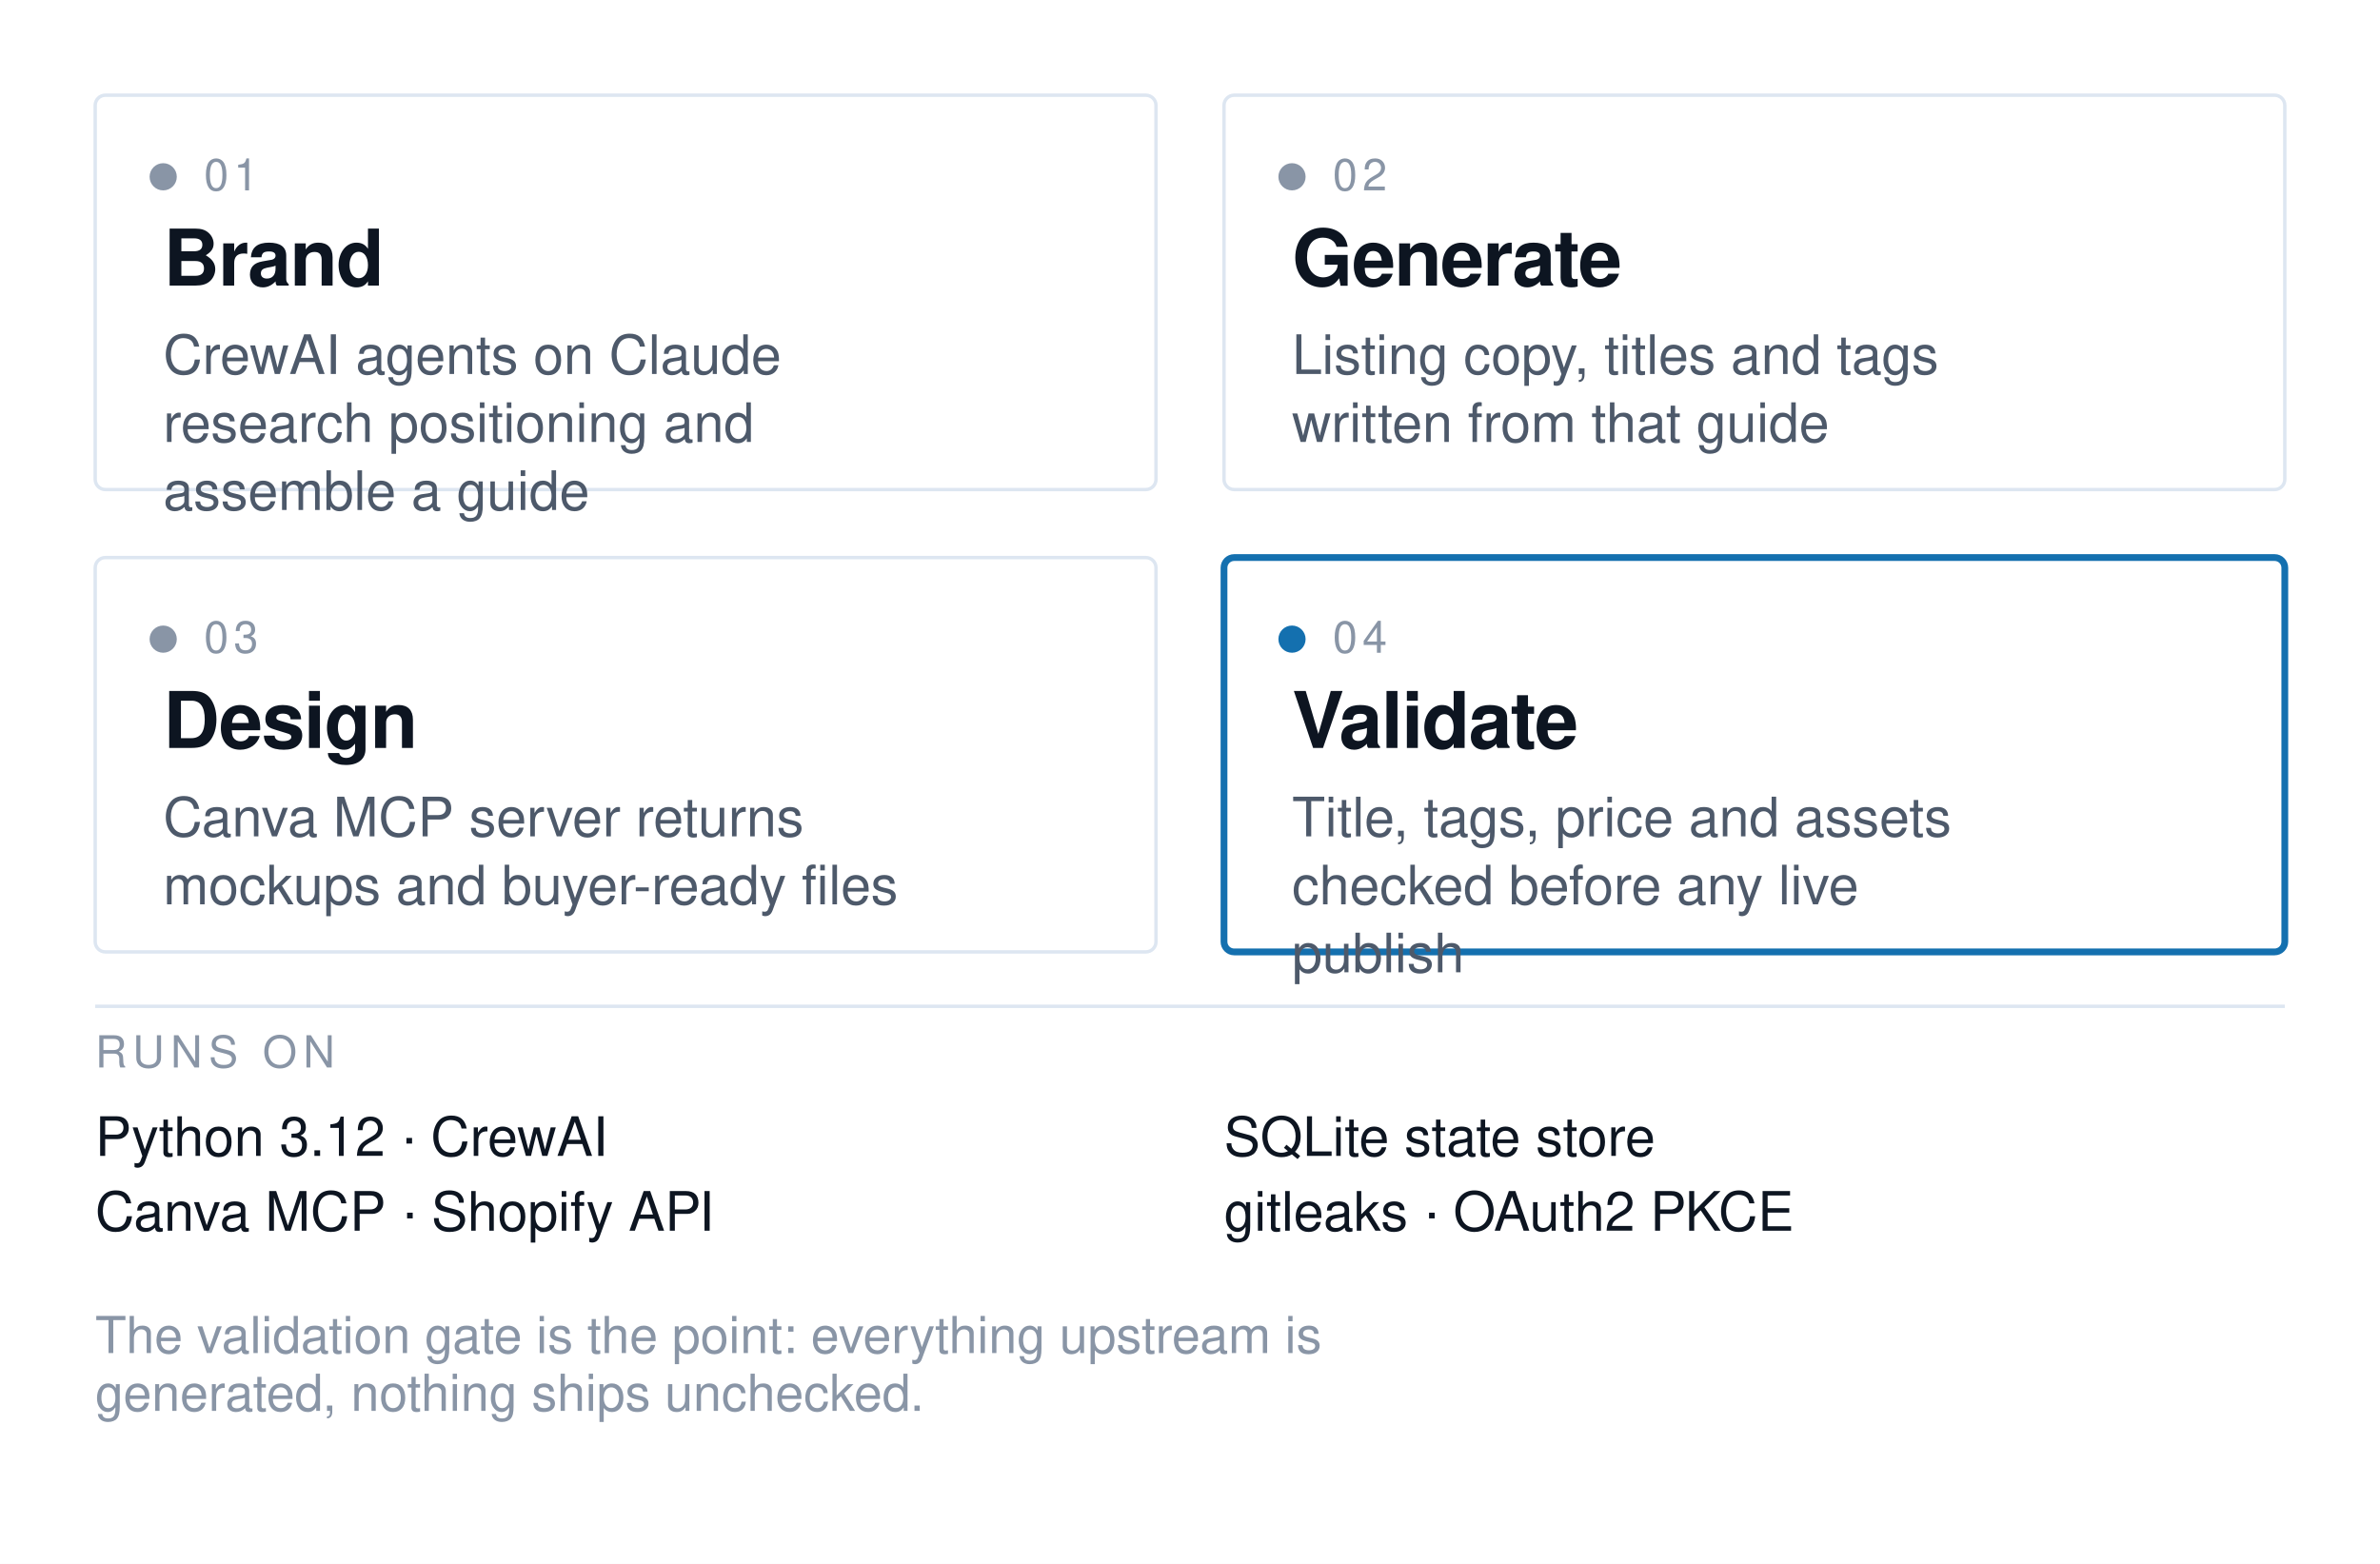
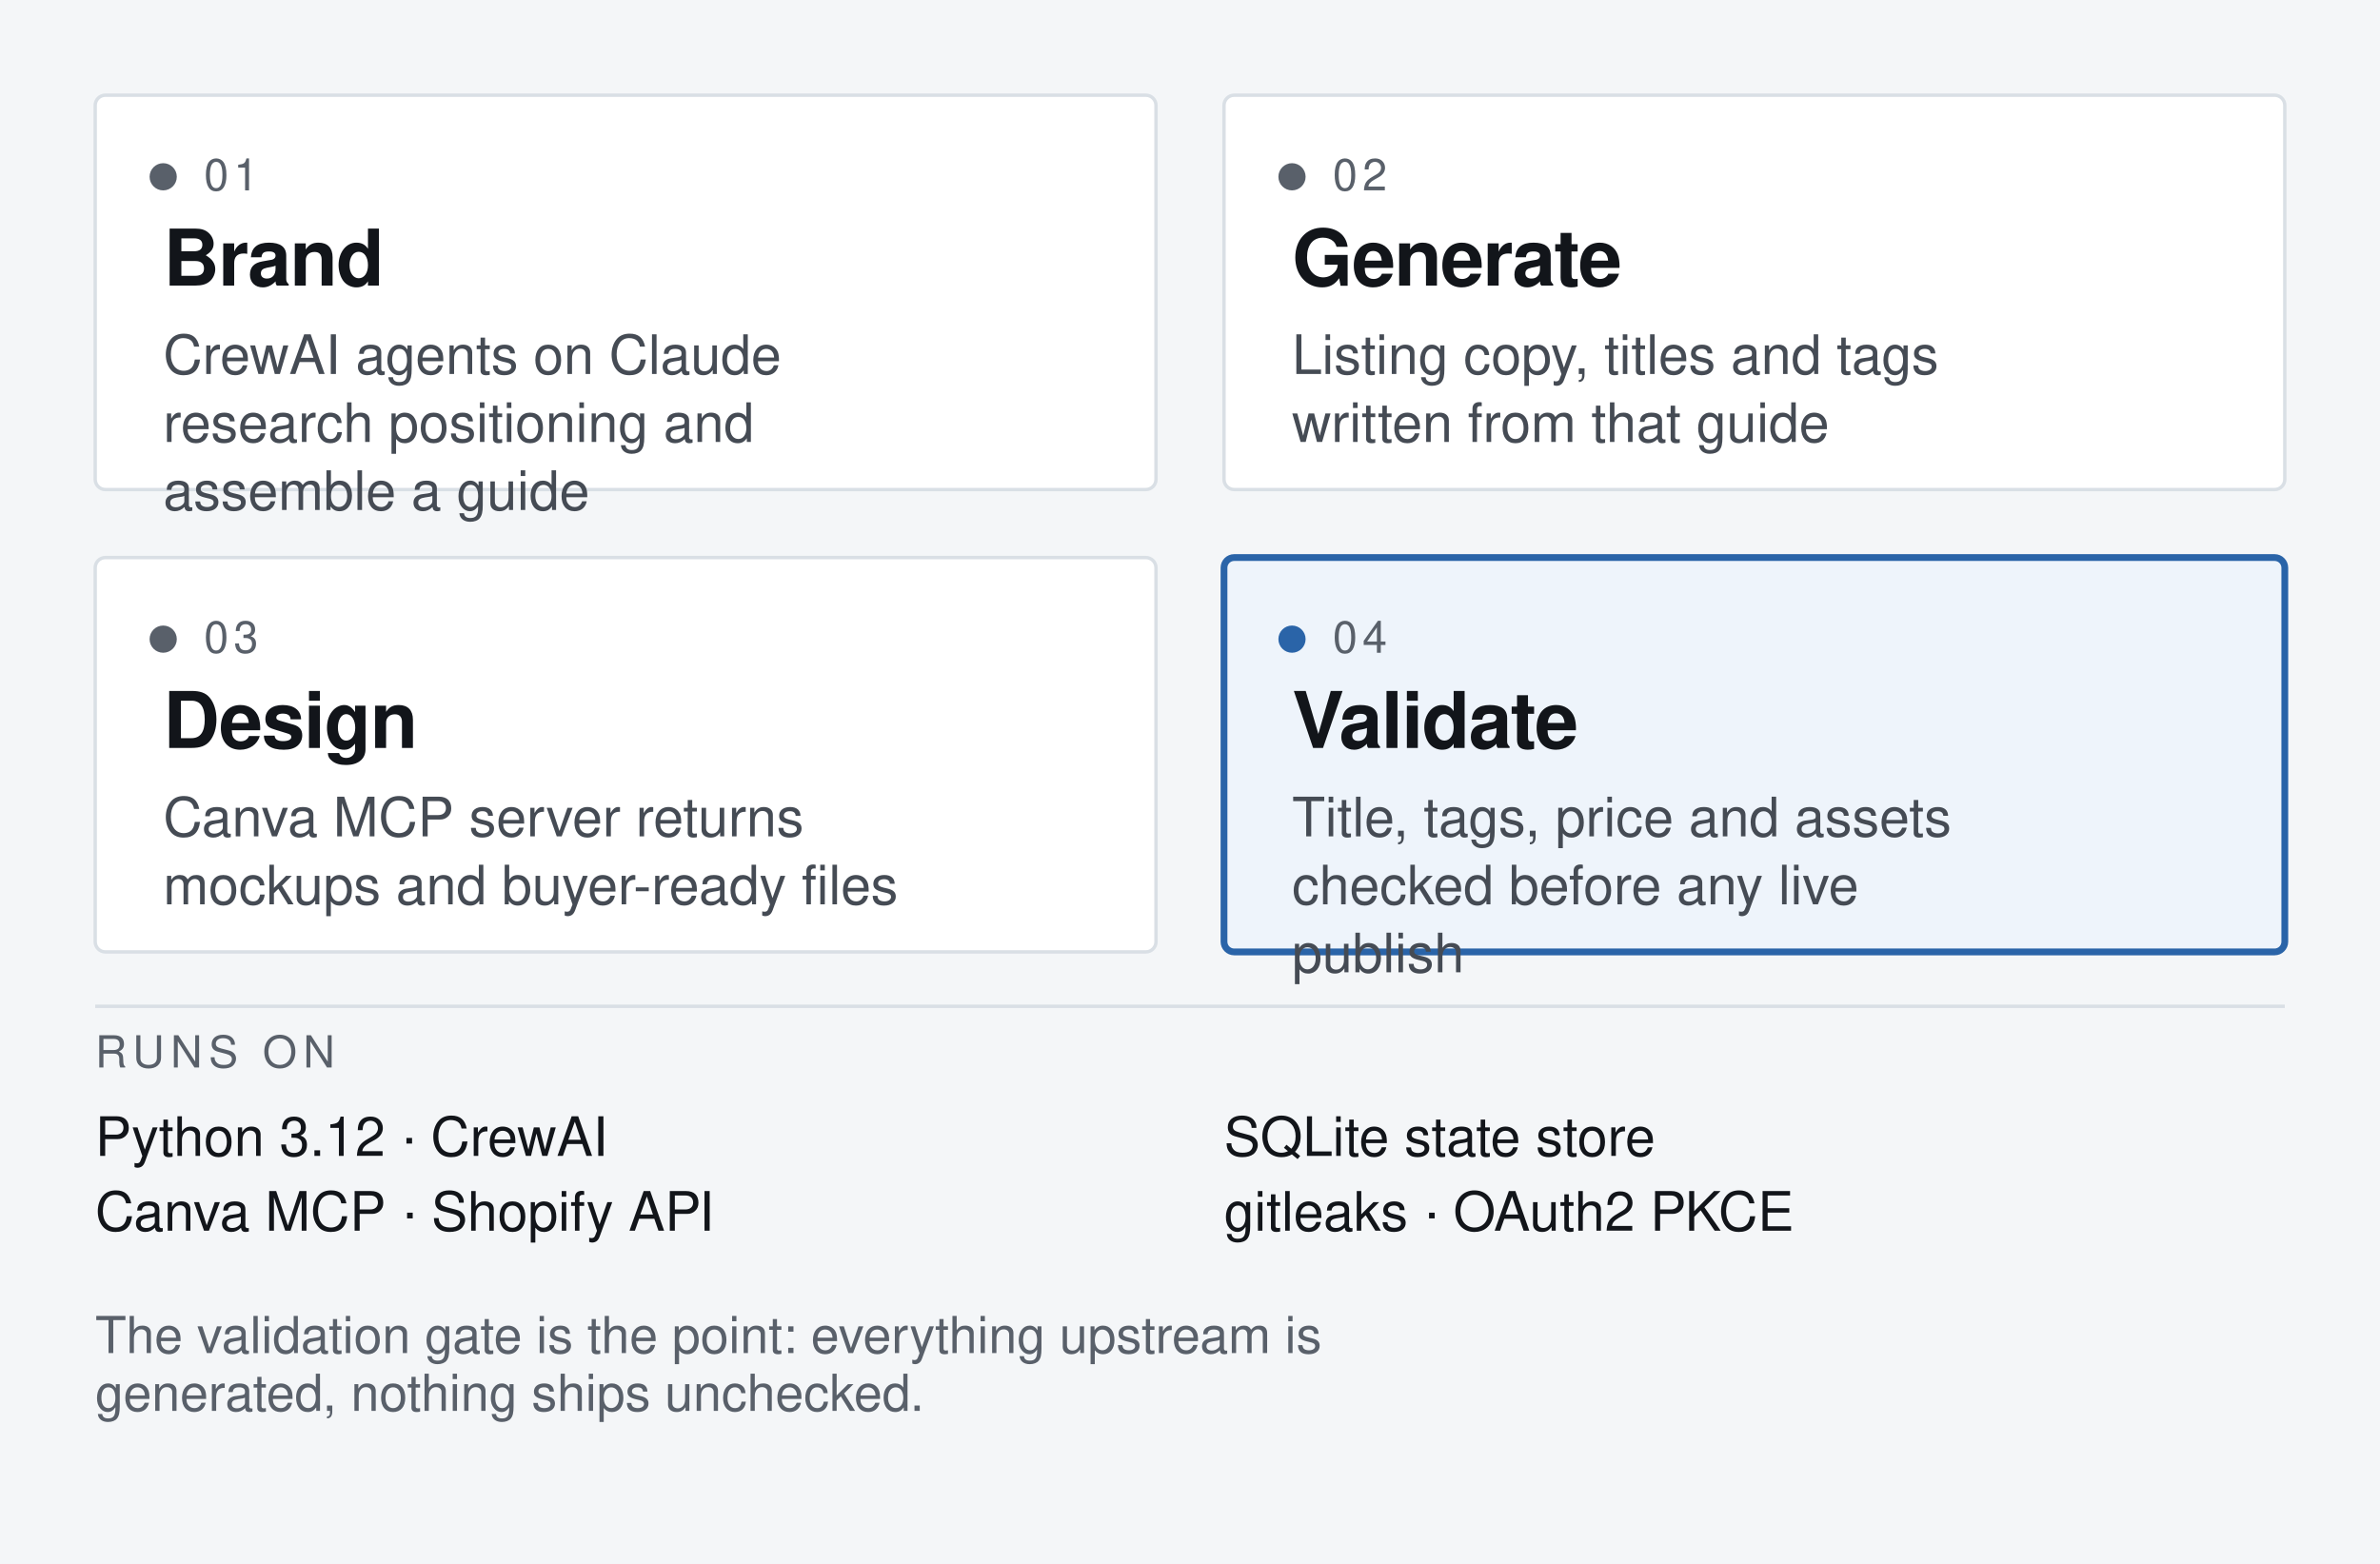
<svg xmlns="http://www.w3.org/2000/svg" viewBox="0 0 700 460" width="700" height="460" role="img" aria-label="pipeline diagram">
-   <rect width="700" height="460" fill="#ffffff" />
-   <rect x="28.0" y="28" width="312.0" height="116" rx="3" fill="#ffffff" stroke="#dde6f1" stroke-width="1" />
-   <circle cx="48.0" cy="52" r="4" fill="#8995a6" />
-   <text x="60.0" y="56" font-family="'Helvetica Neue',Helvetica,Arial,sans-serif" font-size="13" letter-spacing="1.5" fill="#8995a6">01</text>
-   <text x="48.0" y="84" font-family="'Helvetica Neue',Helvetica,Arial,sans-serif" font-size="23" font-weight="600" letter-spacing="-0.4" fill="#0d1521">Brand</text>
-   <text x="48.0" y="110" font-family="'Helvetica Neue',Helvetica,Arial,sans-serif" font-size="16" fill="#4d596a">CrewAI agents on Claude</text>
-   <text x="48.0" y="130" font-family="'Helvetica Neue',Helvetica,Arial,sans-serif" font-size="16" fill="#4d596a">research positioning and</text>
-   <text x="48.0" y="150" font-family="'Helvetica Neue',Helvetica,Arial,sans-serif" font-size="16" fill="#4d596a">assemble a guide</text>
-   <rect x="360.0" y="28" width="312.0" height="116" rx="3" fill="#ffffff" stroke="#dde6f1" stroke-width="1" />
-   <circle cx="380.0" cy="52" r="4" fill="#8995a6" />
-   <text x="392.0" y="56" font-family="'Helvetica Neue',Helvetica,Arial,sans-serif" font-size="13" letter-spacing="1.5" fill="#8995a6">02</text>
-   <text x="380.0" y="84" font-family="'Helvetica Neue',Helvetica,Arial,sans-serif" font-size="23" font-weight="600" letter-spacing="-0.4" fill="#0d1521">Generate</text>
-   <text x="380.0" y="110" font-family="'Helvetica Neue',Helvetica,Arial,sans-serif" font-size="16" fill="#4d596a">Listing copy, titles and tags</text>
-   <text x="380.0" y="130" font-family="'Helvetica Neue',Helvetica,Arial,sans-serif" font-size="16" fill="#4d596a">written from that guide</text>
-   <rect x="28.0" y="164" width="312.0" height="116" rx="3" fill="#ffffff" stroke="#dde6f1" stroke-width="1" />
-   <circle cx="48.0" cy="188" r="4" fill="#8995a6" />
-   <text x="60.0" y="192" font-family="'Helvetica Neue',Helvetica,Arial,sans-serif" font-size="13" letter-spacing="1.5" fill="#8995a6">03</text>
-   <text x="48.0" y="220" font-family="'Helvetica Neue',Helvetica,Arial,sans-serif" font-size="23" font-weight="600" letter-spacing="-0.4" fill="#0d1521">Design</text>
-   <text x="48.0" y="246" font-family="'Helvetica Neue',Helvetica,Arial,sans-serif" font-size="16" fill="#4d596a">Canva MCP server returns</text>
-   <text x="48.0" y="266" font-family="'Helvetica Neue',Helvetica,Arial,sans-serif" font-size="16" fill="#4d596a">mockups and buyer-ready files</text>
-   <rect x="360.0" y="164" width="312.0" height="116" rx="3" fill="#ffffff" stroke="#1470af" stroke-width="2" />
-   <circle cx="380.0" cy="188" r="4" fill="#1470af" />
-   <text x="392.0" y="192" font-family="'Helvetica Neue',Helvetica,Arial,sans-serif" font-size="13" letter-spacing="1.5" fill="#8995a6">04</text>
-   <text x="380.0" y="220" font-family="'Helvetica Neue',Helvetica,Arial,sans-serif" font-size="23" font-weight="600" letter-spacing="-0.4" fill="#0d1521">Validate</text>
-   <text x="380.0" y="246" font-family="'Helvetica Neue',Helvetica,Arial,sans-serif" font-size="16" fill="#4d596a">Title, tags, price and assets</text>
-   <text x="380.0" y="266" font-family="'Helvetica Neue',Helvetica,Arial,sans-serif" font-size="16" fill="#4d596a">checked before any live</text>
-   <text x="380.0" y="286" font-family="'Helvetica Neue',Helvetica,Arial,sans-serif" font-size="16" fill="#4d596a">publish</text>
-   <line x1="28" y1="296" x2="672" y2="296" stroke="#dde6f1" stroke-width="1" />
-   <text x="28" y="314" font-family="'Helvetica Neue',Helvetica,Arial,sans-serif" font-size="13" letter-spacing="1.8" fill="#8995a6">RUNS ON</text>
-   <text x="28.0" y="340" font-family="'Helvetica Neue',Helvetica,Arial,sans-serif" font-size="16" fill="#0d1521">Python 3.12 · CrewAI</text>
-   <text x="360.0" y="340" font-family="'Helvetica Neue',Helvetica,Arial,sans-serif" font-size="16" fill="#0d1521">SQLite state store</text>
-   <text x="28.0" y="362" font-family="'Helvetica Neue',Helvetica,Arial,sans-serif" font-size="16" fill="#0d1521">Canva MCP · Shopify API</text>
-   <text x="360.0" y="362" font-family="'Helvetica Neue',Helvetica,Arial,sans-serif" font-size="16" fill="#0d1521">gitleaks · OAuth2 PKCE</text>
-   <text x="28" y="398" font-family="'Helvetica Neue',Helvetica,Arial,sans-serif" font-size="15" fill="#8995a6">The validation gate is the point: everything upstream is</text>
-   <text x="28" y="415" font-family="'Helvetica Neue',Helvetica,Arial,sans-serif" font-size="15" fill="#8995a6">generated, nothing ships unchecked.</text>
+   <rect width="700" height="460" fill="#f4f6f8" />
+   <rect x="28.0" y="28" width="312.0" height="116" rx="3" fill="#ffffff" stroke="#d9dfe5" stroke-width="1" />
+   <circle cx="48.0" cy="52" r="4" fill="#59606a" />
+   <text x="60.0" y="56" font-family="'Helvetica Neue',Helvetica,Arial,sans-serif" font-size="13" letter-spacing="1.5" fill="#59606a">01</text>
+   <text x="48.0" y="84" font-family="'Helvetica Neue',Helvetica,Arial,sans-serif" font-size="23" font-weight="600" letter-spacing="-0.4" fill="#12151a">Brand</text>
+   <text x="48.0" y="110" font-family="'Helvetica Neue',Helvetica,Arial,sans-serif" font-size="16" fill="#454b54">CrewAI agents on Claude</text>
+   <text x="48.0" y="130" font-family="'Helvetica Neue',Helvetica,Arial,sans-serif" font-size="16" fill="#454b54">research positioning and</text>
+   <text x="48.0" y="150" font-family="'Helvetica Neue',Helvetica,Arial,sans-serif" font-size="16" fill="#454b54">assemble a guide</text>
+   <rect x="360.0" y="28" width="312.0" height="116" rx="3" fill="#ffffff" stroke="#d9dfe5" stroke-width="1" />
+   <circle cx="380.0" cy="52" r="4" fill="#59606a" />
+   <text x="392.0" y="56" font-family="'Helvetica Neue',Helvetica,Arial,sans-serif" font-size="13" letter-spacing="1.5" fill="#59606a">02</text>
+   <text x="380.0" y="84" font-family="'Helvetica Neue',Helvetica,Arial,sans-serif" font-size="23" font-weight="600" letter-spacing="-0.4" fill="#12151a">Generate</text>
+   <text x="380.0" y="110" font-family="'Helvetica Neue',Helvetica,Arial,sans-serif" font-size="16" fill="#454b54">Listing copy, titles and tags</text>
+   <text x="380.0" y="130" font-family="'Helvetica Neue',Helvetica,Arial,sans-serif" font-size="16" fill="#454b54">written from that guide</text>
+   <rect x="28.0" y="164" width="312.0" height="116" rx="3" fill="#ffffff" stroke="#d9dfe5" stroke-width="1" />
+   <circle cx="48.0" cy="188" r="4" fill="#59606a" />
+   <text x="60.0" y="192" font-family="'Helvetica Neue',Helvetica,Arial,sans-serif" font-size="13" letter-spacing="1.5" fill="#59606a">03</text>
+   <text x="48.0" y="220" font-family="'Helvetica Neue',Helvetica,Arial,sans-serif" font-size="23" font-weight="600" letter-spacing="-0.4" fill="#12151a">Design</text>
+   <text x="48.0" y="246" font-family="'Helvetica Neue',Helvetica,Arial,sans-serif" font-size="16" fill="#454b54">Canva MCP server returns</text>
+   <text x="48.0" y="266" font-family="'Helvetica Neue',Helvetica,Arial,sans-serif" font-size="16" fill="#454b54">mockups and buyer-ready files</text>
+   <rect x="360.0" y="164" width="312.0" height="116" rx="3" fill="#eef4fb" stroke="#2a64a8" stroke-width="2" />
+   <circle cx="380.0" cy="188" r="4" fill="#2a64a8" />
+   <text x="392.0" y="192" font-family="'Helvetica Neue',Helvetica,Arial,sans-serif" font-size="13" letter-spacing="1.5" fill="#59606a">04</text>
+   <text x="380.0" y="220" font-family="'Helvetica Neue',Helvetica,Arial,sans-serif" font-size="23" font-weight="600" letter-spacing="-0.4" fill="#12151a">Validate</text>
+   <text x="380.0" y="246" font-family="'Helvetica Neue',Helvetica,Arial,sans-serif" font-size="16" fill="#454b54">Title, tags, price and assets</text>
+   <text x="380.0" y="266" font-family="'Helvetica Neue',Helvetica,Arial,sans-serif" font-size="16" fill="#454b54">checked before any live</text>
+   <text x="380.0" y="286" font-family="'Helvetica Neue',Helvetica,Arial,sans-serif" font-size="16" fill="#454b54">publish</text>
+   <line x1="28" y1="296" x2="672" y2="296" stroke="#d9dfe5" stroke-width="1" />
+   <text x="28" y="314" font-family="'Helvetica Neue',Helvetica,Arial,sans-serif" font-size="13" letter-spacing="1.8" fill="#59606a">RUNS ON</text>
+   <text x="28.0" y="340" font-family="'Helvetica Neue',Helvetica,Arial,sans-serif" font-size="16" fill="#12151a">Python 3.12 · CrewAI</text>
+   <text x="360.0" y="340" font-family="'Helvetica Neue',Helvetica,Arial,sans-serif" font-size="16" fill="#12151a">SQLite state store</text>
+   <text x="28.0" y="362" font-family="'Helvetica Neue',Helvetica,Arial,sans-serif" font-size="16" fill="#12151a">Canva MCP · Shopify API</text>
+   <text x="360.0" y="362" font-family="'Helvetica Neue',Helvetica,Arial,sans-serif" font-size="16" fill="#12151a">gitleaks · OAuth2 PKCE</text>
+   <text x="28" y="398" font-family="'Helvetica Neue',Helvetica,Arial,sans-serif" font-size="15" fill="#59606a">The validation gate is the point: everything upstream is</text>
+   <text x="28" y="415" font-family="'Helvetica Neue',Helvetica,Arial,sans-serif" font-size="15" fill="#59606a">generated, nothing ships unchecked.</text>
</svg>
